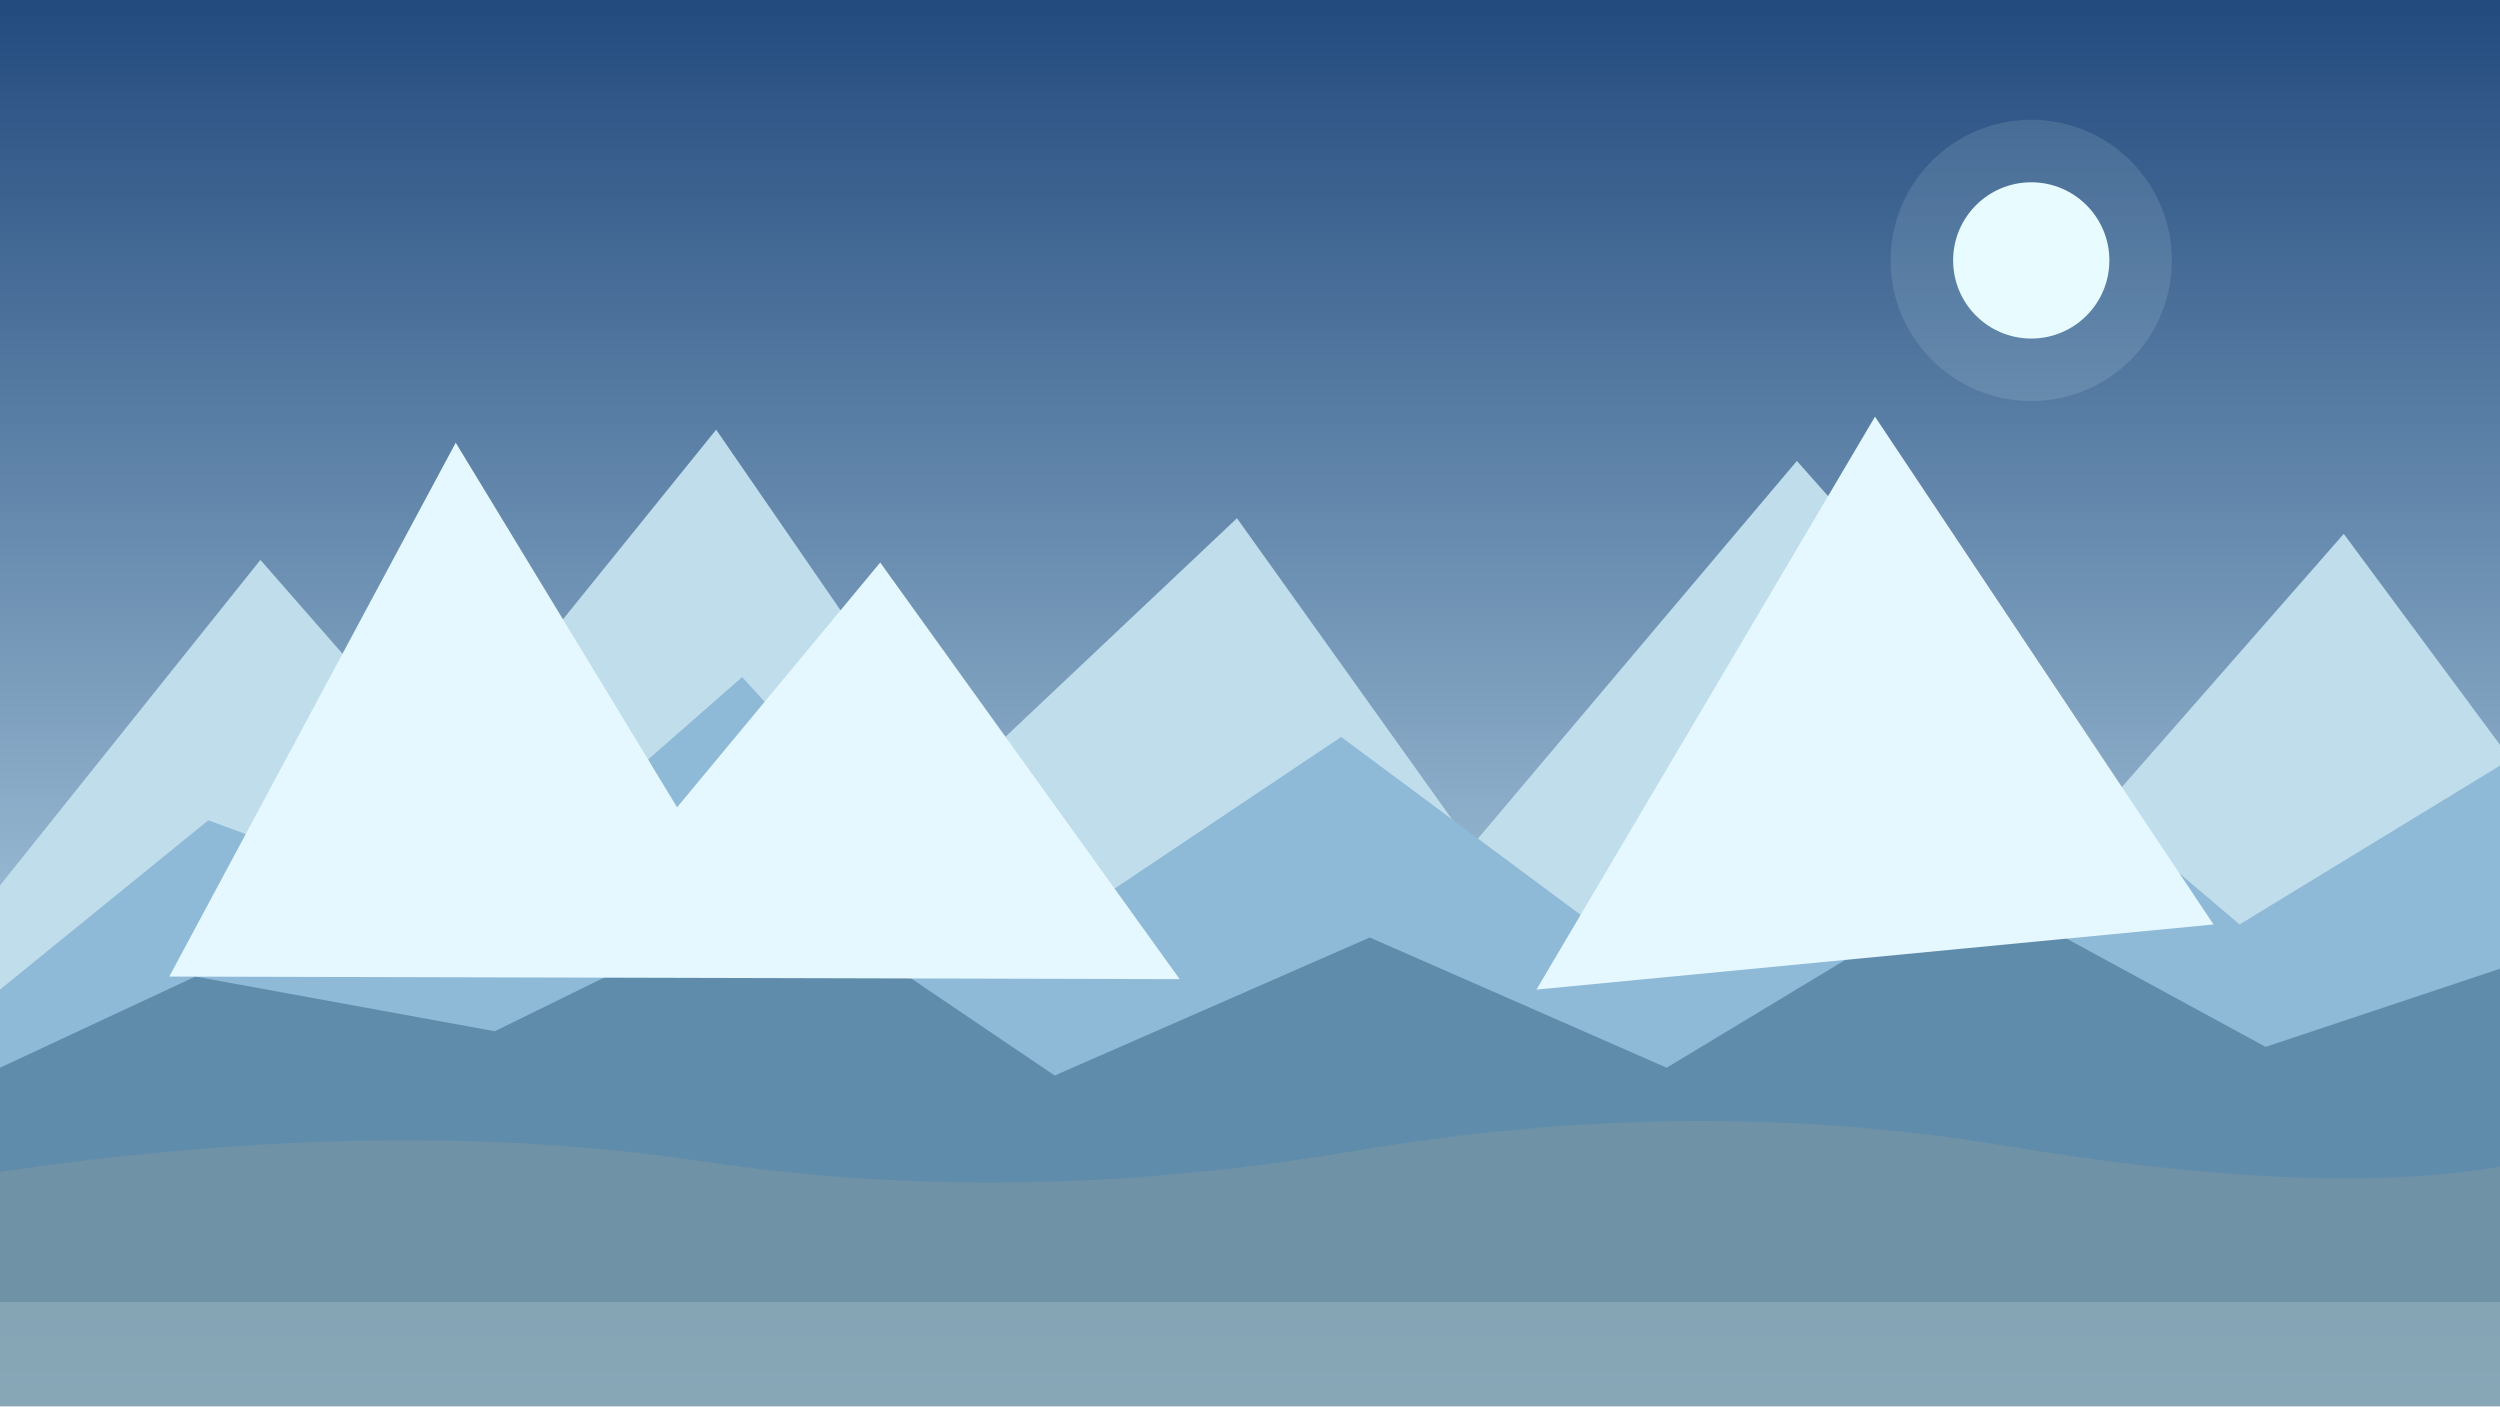
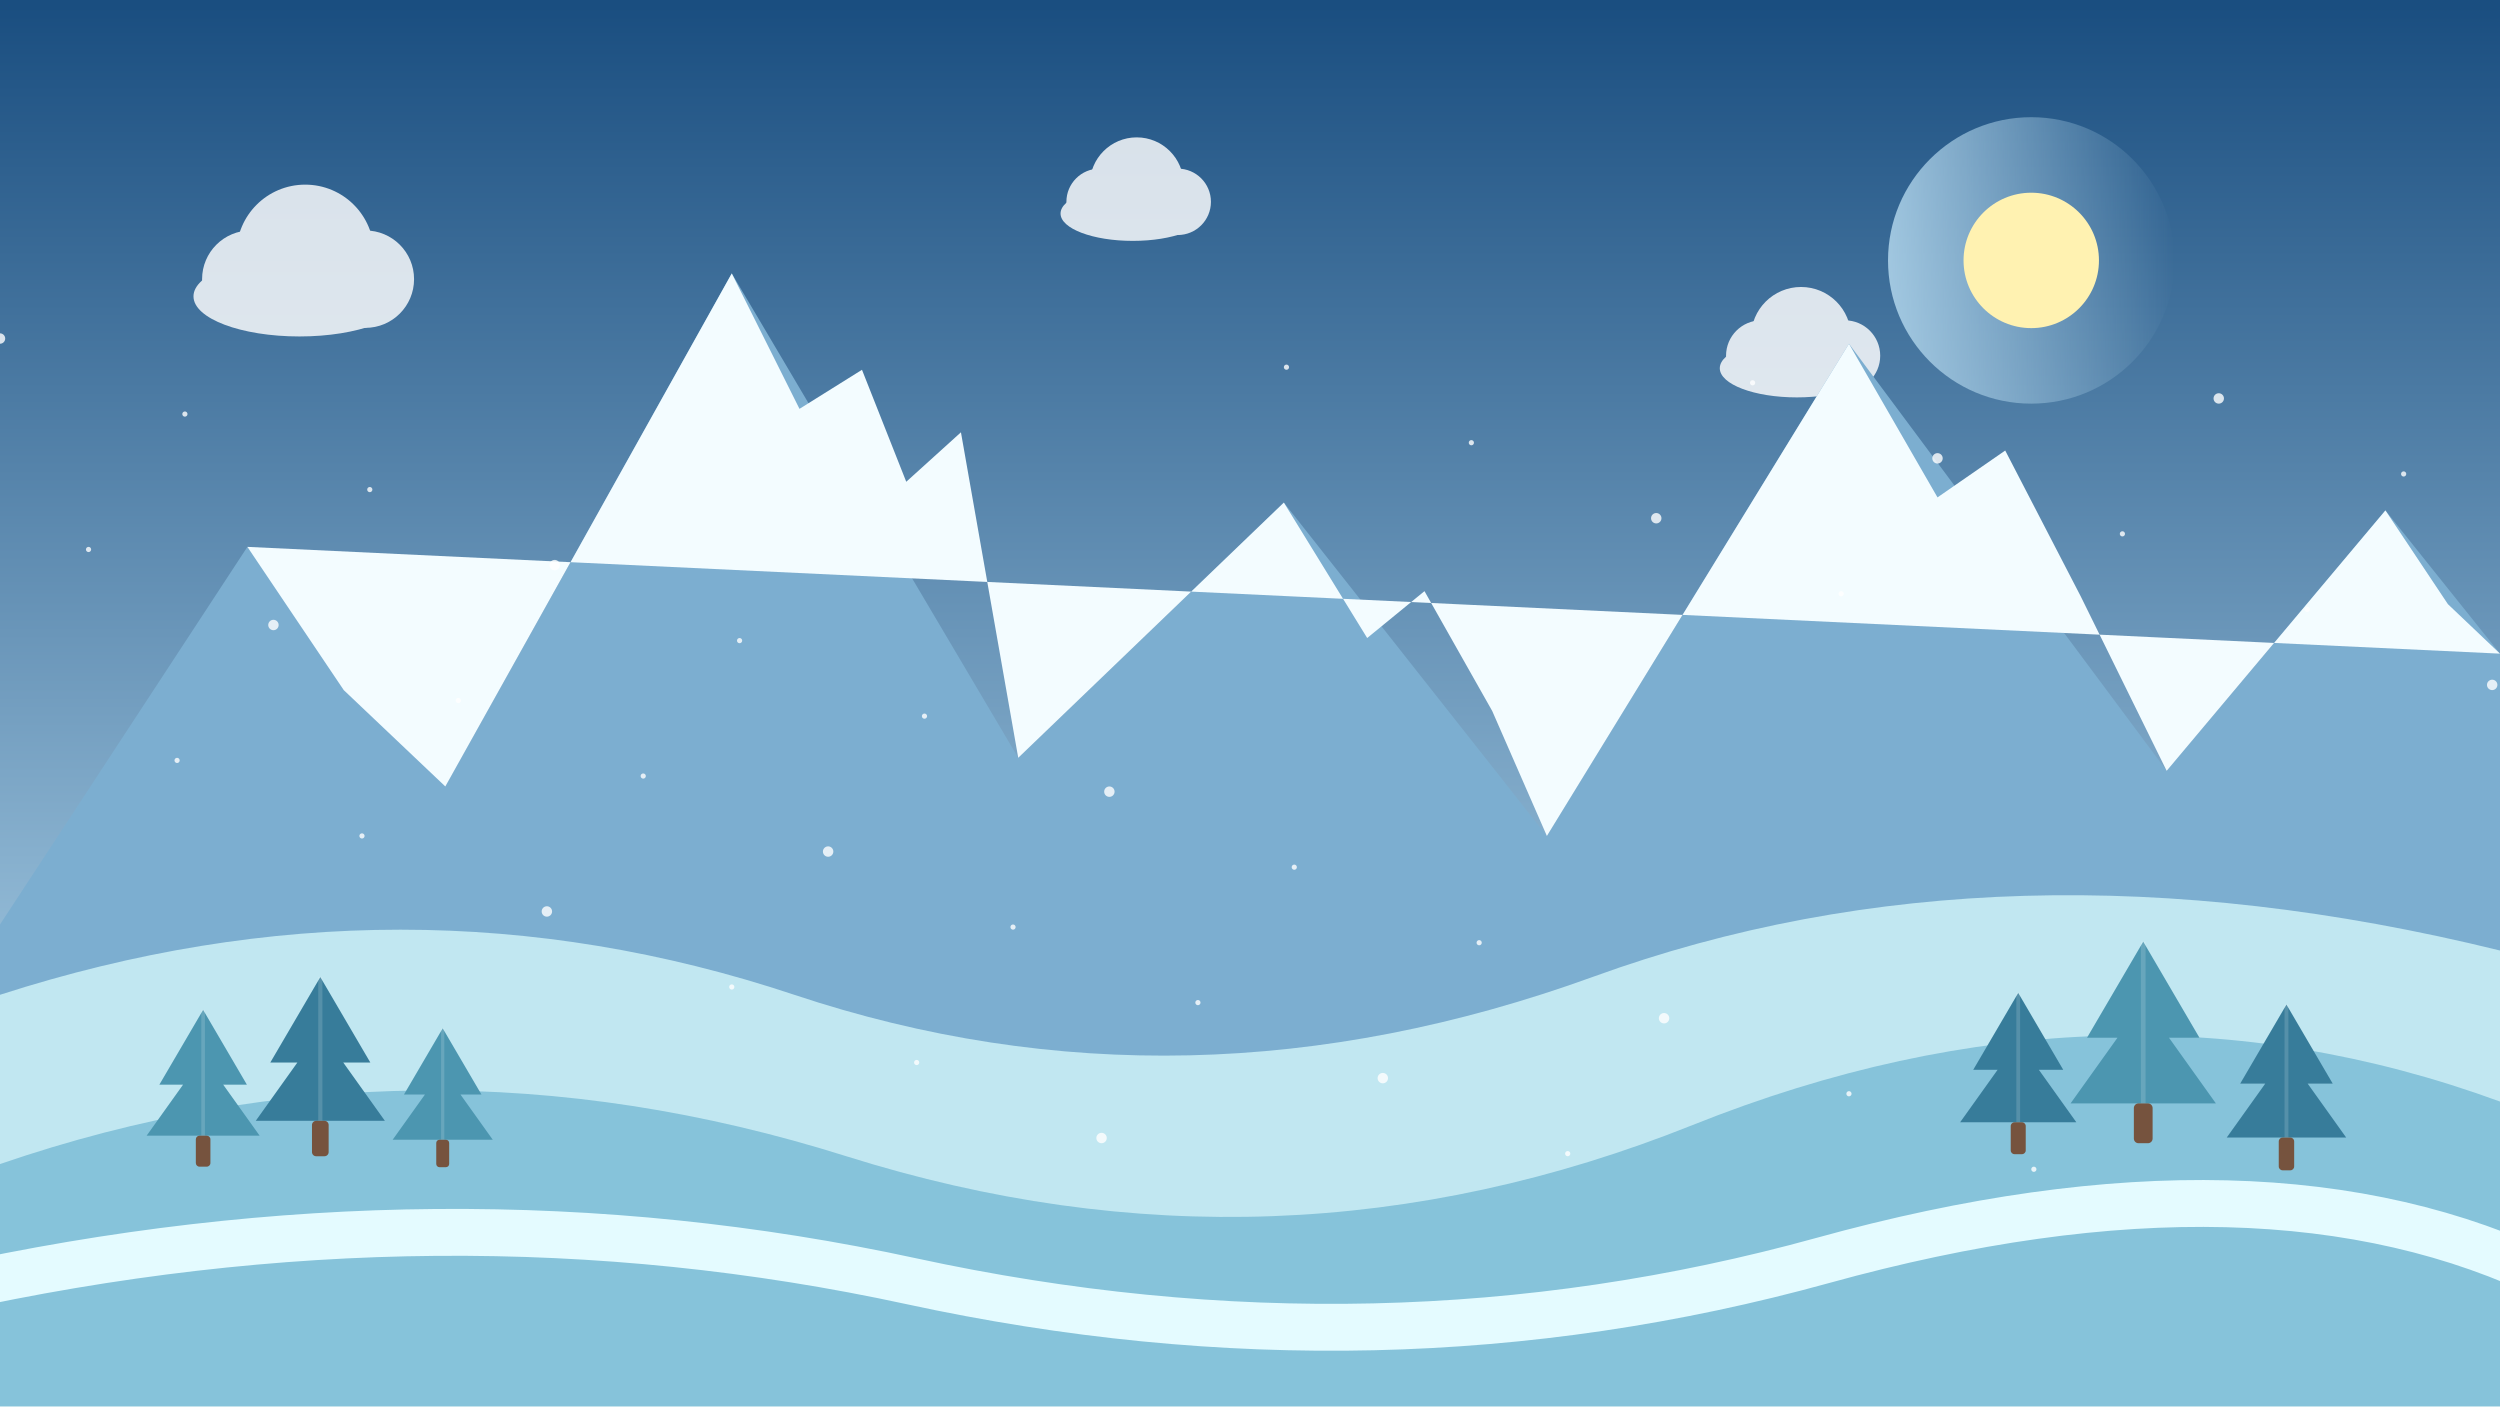
<svg xmlns="http://www.w3.org/2000/svg" width="960" height="540" viewBox="0 0 960 540">
  <defs>
    <linearGradient id="sky" x1="0" y1="0" x2="0" y2="1">
-       <stop stop-color="#234b7e" />
-       <stop offset="1" stop-color="#d8f5ff" />
+       <stop stop-color="#1a4e80" />
+       <stop offset="1" stop-color="#cceeff" />
+     </linearGradient>
+     <linearGradient id="sunGlow">
+       <stop stop-color="#cceeff" stop-opacity=".7" />
+       <stop offset="1" stop-color="#cceeff" stop-opacity="0" />
    </linearGradient>
  </defs>
  <rect width="960" height="540" fill="url(#sky)" />
-   <circle cx="780" cy="100" r="30" fill="#e8fbff" />
-   <circle cx="780" cy="100" r="54" fill="#e8fbff" opacity=".12" />
-   <path d="M0 340 L100 215 L170 295 L275 165 L368 300 L475 199 L565 325 L690 177 L808 310 L900 205 L960 286 L960 470 L0 470Z" fill="#bfddea" />
-   <path d="M0 380 L80 315 L180 352 L285 260 L385 370 L515 283 L620 361 L760 270 L860 355 L960 294 L960 475 L0 475Z" fill="#8eb9d7" />
-   <path d="M0 410 L75 375 L190 396 L300 342 L405 413 L526 360 L640 410 L756 340 L870 402 L960 372 L960 500 L0 500Z" fill="#608cab" />
-   <path d="M65 375 L175 170 L260 310 L338 216 L453 376Z M590 380 L720 160 L850 355Z" fill="#e5f8ff" />
-   <path d="M0 450 Q150 428 270 446 T520 442 T770 440 T960 448 L960 540 L0 540Z" fill="#7394a5" opacity=".8" />
+   <circle cx="780" cy="100" r="55" fill="url(#sunGlow)" />
+   <circle cx="780" cy="100" r="26" fill="#fff2b1" />
+   <g transform="translate(115 105) scale(1.1)" fill="#fff" opacity=".82">
+     <ellipse cx="0" cy="8" rx="37" ry="14" />
+     <circle cx="-17" cy="2" r="17" />
+     <circle cx="2" cy="-7" r="24" />
+     <circle cx="23" cy="2" r="17" />
+   </g>
+   <g transform="translate(435 76) scale(0.75)" fill="#fff" opacity=".82">
+     <ellipse cx="0" cy="8" rx="37" ry="14" />
+     <circle cx="-17" cy="2" r="17" />
+     <circle cx="2" cy="-7" r="24" />
+     <circle cx="23" cy="2" r="17" />
+   </g>
+   <g transform="translate(690 135) scale(0.8)" fill="#fff" opacity=".82">
+     <ellipse cx="0" cy="8" rx="37" ry="14" />
+     <circle cx="-17" cy="2" r="17" />
+     <circle cx="2" cy="-7" r="24" />
+     <circle cx="23" cy="2" r="17" />
+   </g>
+   <path d="M0 355 L95 210 L171 302 L281 105 L391 291 L493 193 L594 321 L710 132 L832 296 L916 196 L960 251 V480 H0Z" fill="#7caed0" />
+   <path d="M95 210 L132 265 L171 302 L281 105 L307 157 L331 142 L348 185 L369 166 L391 291 L493 193 L525 245 L547 227 L573 273 L594 321 L710 132 L744 191 L770 173 L799 229 L832 296 L916 196 L940 232 L960 251" fill="#f3fcff" />
+   <path d="M0 382 Q155 332 305 382 T612 375 T960 365 V540 H0Z" fill="#c1e7f1" />
+   <path d="M0 447 Q160 392 325 444 T650 432 T960 423 V540 H0Z" fill="#86c3da" />
+   <path d="M-20 495 Q170 453 350 492 T700 484 T980 491" stroke="#e4fbff" stroke-width="18" fill="none" />
+   <g>
+     <g transform="translate(78 441) scale(0.7)">
+       <path d="M0 -76 L-24 -35 H-11 L-31 -7 H31 L11 -35 H24Z" fill="#4c96b0" />
+       <path d="M0 -76 L0 -7" stroke="#ffffff" stroke-opacity=".15" stroke-width="2" />
+       <rect x="-4" y="-7" width="8" height="17" rx="2" fill="#76533e" />
+     </g>
+     <g transform="translate(123 436) scale(0.8)">
+       <path d="M0 -76 L-24 -35 H-11 L-31 -7 H31 L11 -35 H24Z" fill="#377c9a" />
+       <path d="M0 -76 L0 -7" stroke="#ffffff" stroke-opacity=".15" stroke-width="2" />
+       <rect x="-4" y="-7" width="8" height="17" rx="2" fill="#76533e" />
+     </g>
+     <g transform="translate(170 442) scale(0.62)">
+       <path d="M0 -76 L-24 -35 H-11 L-31 -7 H31 L11 -35 H24Z" fill="#4c96b0" />
+       <path d="M0 -76 L0 -7" stroke="#ffffff" stroke-opacity=".15" stroke-width="2" />
+       <rect x="-4" y="-7" width="8" height="17" rx="2" fill="#76533e" />
+     </g>
+     <g transform="translate(775 436) scale(0.72)">
+       <path d="M0 -76 L-24 -35 H-11 L-31 -7 H31 L11 -35 H24Z" fill="#377c9a" />
+       <path d="M0 -76 L0 -7" stroke="#ffffff" stroke-opacity=".15" stroke-width="2" />
+       <rect x="-4" y="-7" width="8" height="17" rx="2" fill="#76533e" />
+     </g>
+     <g transform="translate(823 430) scale(0.9)">
+       <path d="M0 -76 L-24 -35 H-11 L-31 -7 H31 L11 -35 H24Z" fill="#4c96b0" />
+       <path d="M0 -76 L0 -7" stroke="#ffffff" stroke-opacity=".15" stroke-width="2" />
+       <rect x="-4" y="-7" width="8" height="17" rx="2" fill="#76533e" />
+     </g>
+     <g transform="translate(878 442) scale(0.74)">
+       <path d="M0 -76 L-24 -35 H-11 L-31 -7 H31 L11 -35 H24Z" fill="#377c9a" />
+       <path d="M0 -76 L0 -7" stroke="#ffffff" stroke-opacity=".15" stroke-width="2" />
+       <rect x="-4" y="-7" width="8" height="17" rx="2" fill="#76533e" />
+     </g>
+   </g>
+   <g fill="#fff" opacity=".8">
+     <circle cx="0" cy="130" r="2" />
+     <circle cx="71" cy="159" r="1" />
+     <circle cx="142" cy="188" r="1" />
+     <circle cx="213" cy="217" r="2" />
+     <circle cx="284" cy="246" r="1" />
+     <circle cx="355" cy="275" r="1" />
+     <circle cx="426" cy="304" r="2" />
+     <circle cx="497" cy="333" r="1" />
+     <circle cx="568" cy="362" r="1" />
+     <circle cx="639" cy="391" r="2" />
+     <circle cx="710" cy="420" r="1" />
+     <circle cx="781" cy="449" r="1" />
+     <circle cx="852" cy="153" r="2" />
+     <circle cx="923" cy="182" r="1" />
+     <circle cx="34" cy="211" r="1" />
+     <circle cx="105" cy="240" r="2" />
+     <circle cx="176" cy="269" r="1" />
+     <circle cx="247" cy="298" r="1" />
+     <circle cx="318" cy="327" r="2" />
+     <circle cx="389" cy="356" r="1" />
+     <circle cx="460" cy="385" r="1" />
+     <circle cx="531" cy="414" r="2" />
+     <circle cx="602" cy="443" r="1" />
+     <circle cx="673" cy="147" r="1" />
+     <circle cx="744" cy="176" r="2" />
+     <circle cx="815" cy="205" r="1" />
+     <circle cx="886" cy="234" r="1" />
+     <circle cx="957" cy="263" r="2" />
+     <circle cx="68" cy="292" r="1" />
+     <circle cx="139" cy="321" r="1" />
+     <circle cx="210" cy="350" r="2" />
+     <circle cx="281" cy="379" r="1" />
+     <circle cx="352" cy="408" r="1" />
+     <circle cx="423" cy="437" r="2" />
+     <circle cx="494" cy="141" r="1" />
+     <circle cx="565" cy="170" r="1" />
+     <circle cx="636" cy="199" r="2" />
+     <circle cx="707" cy="228" r="1" />
+   </g>
</svg>
